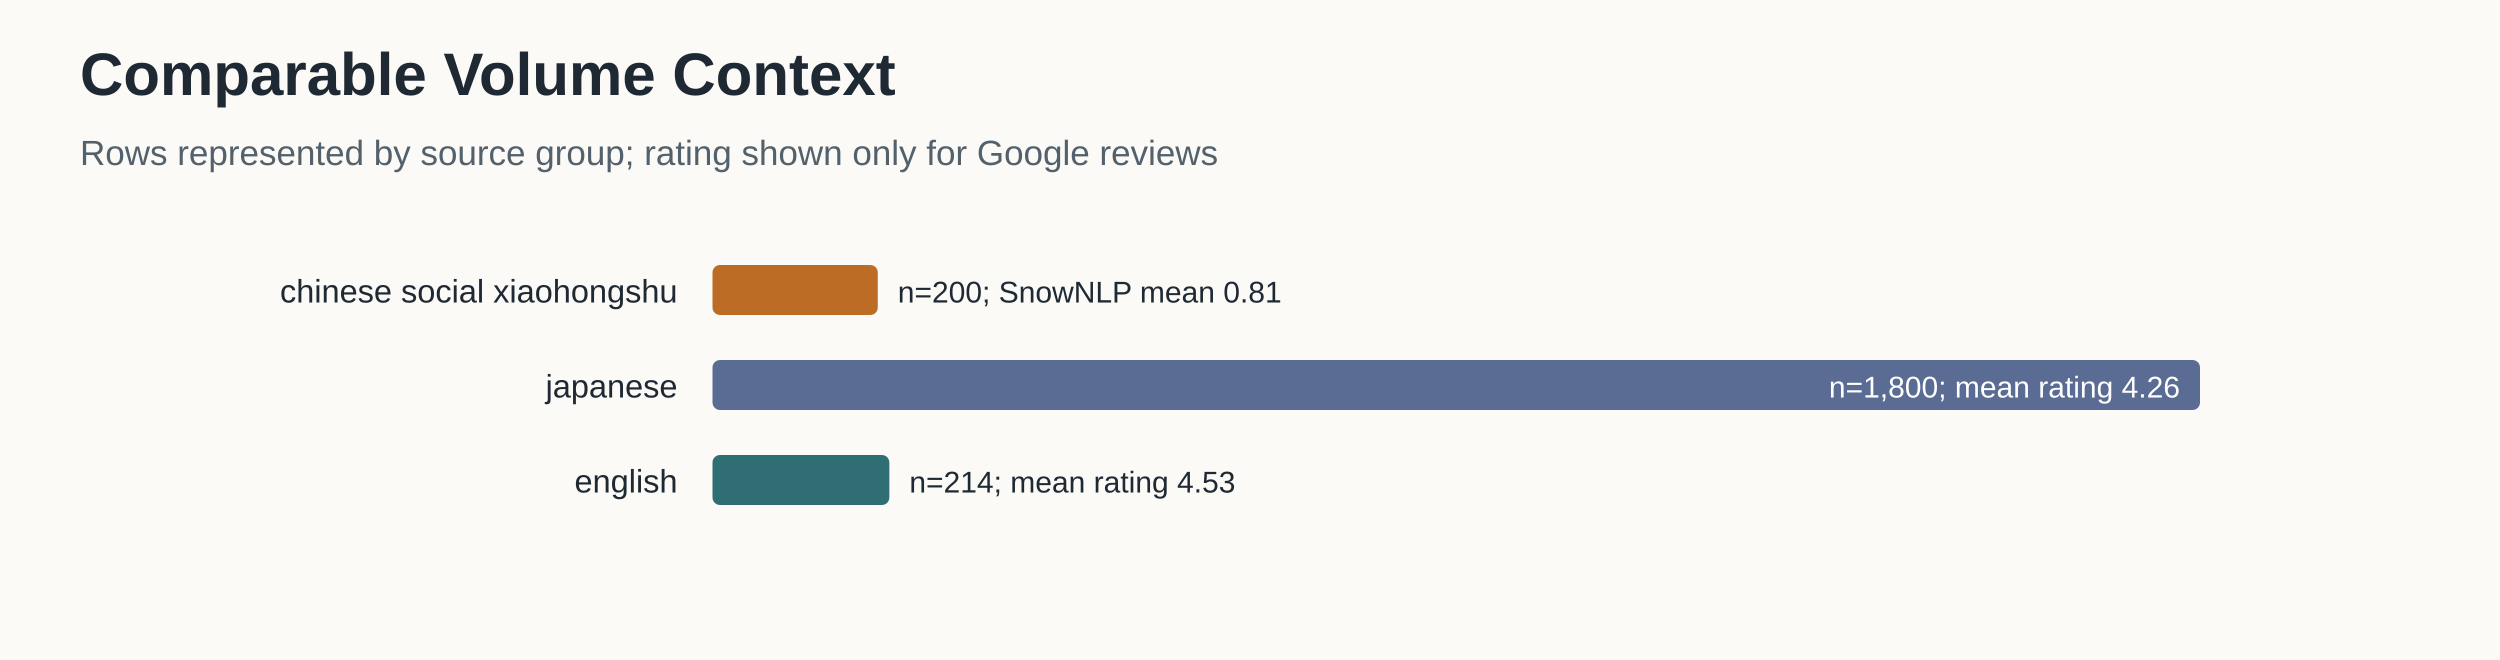
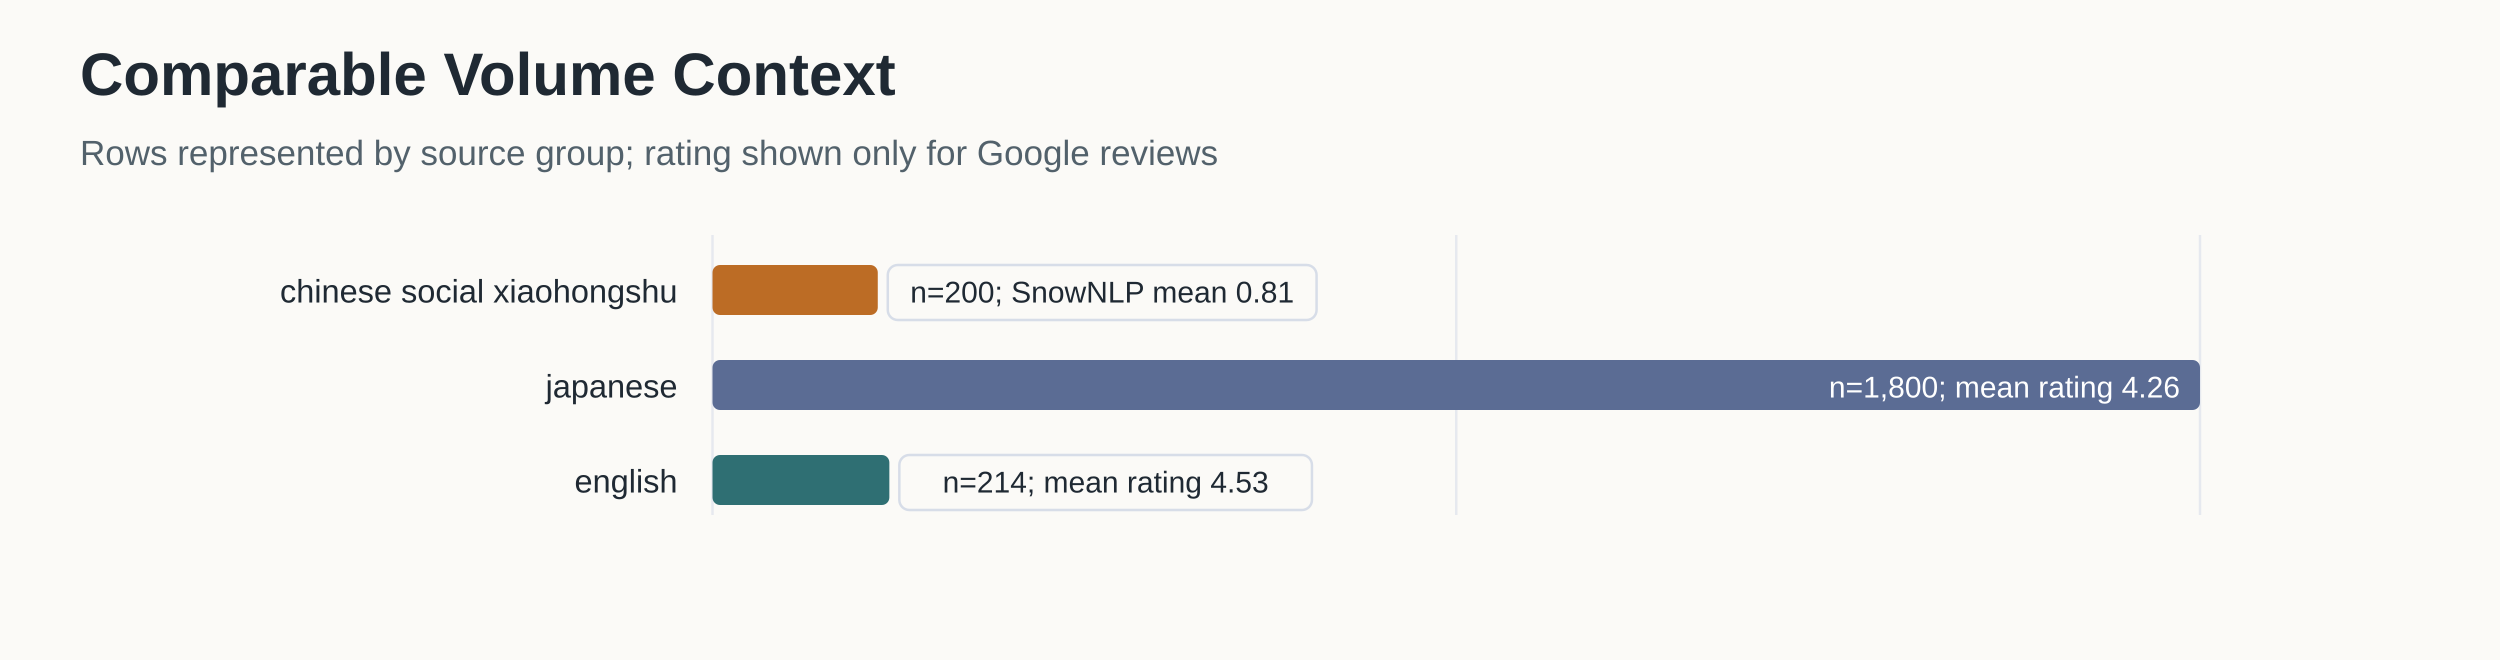
<svg xmlns="http://www.w3.org/2000/svg" width="1000" height="264" viewBox="0 0 1000 264">
  <rect width="100%" height="100%" fill="#fbfaf7" />
  <text x="32" y="38" font-family="Arial, sans-serif" font-size="24" font-weight="700" fill="#1f2933">Comparable Volume Context</text>
  <text x="32" y="66" font-family="Arial, sans-serif" font-size="14" fill="#52616b">Rows represented by source group; rating shown only for Google reviews</text>
+   <line x1="285.00" x2="285.00" y1="94.00" y2="206.00" stroke="#d7dde8" stroke-width="1" opacity="0.58" />
+   <line x1="582.50" x2="582.50" y1="94.00" y2="206.00" stroke="#d7dde8" stroke-width="1" opacity="0.58" />
+   <line x1="880.00" x2="880.00" y1="94.00" y2="206.00" stroke="#d7dde8" stroke-width="1" opacity="0.58" />
  <text x="271" y="121" text-anchor="end" font-family="Arial, sans-serif" font-size="13" fill="#1f2933">chinese social xiaohongshu</text>
  <rect x="285" y="106" width="66.11" height="20" rx="3" fill="#bc6c25" />
-   <text x="359.11" y="121" text-anchor="start" font-family="Arial, sans-serif" font-size="12" fill="#1f2933">n=200; SnowNLP mean 0.81</text>
+   <rect x="355.11" y="106.00" width="171.52" height="22.00" rx="4" fill="#fbfaf7" stroke="#d7dde8" stroke-width="1" />
+   <text x="440.87" y="121.00" text-anchor="middle" font-family="Arial, sans-serif" font-size="12" font-weight="400" fill="#1f2933">n=200; SnowNLP mean 0.81</text>
  <text x="271" y="159" text-anchor="end" font-family="Arial, sans-serif" font-size="13" fill="#1f2933">japanese</text>
  <rect x="285" y="144" width="595.00" height="20" rx="3" fill="#5b6c94" />
  <text x="872.00" y="159" text-anchor="end" font-family="Arial, sans-serif" font-size="12" fill="#ffffff">n=1,800; mean rating 4.26</text>
  <text x="271" y="197" text-anchor="end" font-family="Arial, sans-serif" font-size="13" fill="#1f2933">english</text>
  <rect x="285" y="182" width="70.74" height="20" rx="3" fill="#2f6f73" />
-   <text x="363.74" y="197" text-anchor="start" font-family="Arial, sans-serif" font-size="12" fill="#1f2933">n=214; mean rating 4.53</text>
+   <rect x="359.74" y="182.00" width="165.04" height="22.00" rx="4" fill="#fbfaf7" stroke="#d7dde8" stroke-width="1" />
+   <text x="442.26" y="197.00" text-anchor="middle" font-family="Arial, sans-serif" font-size="12" font-weight="400" fill="#1f2933">n=214; mean rating 4.53</text>
</svg>
